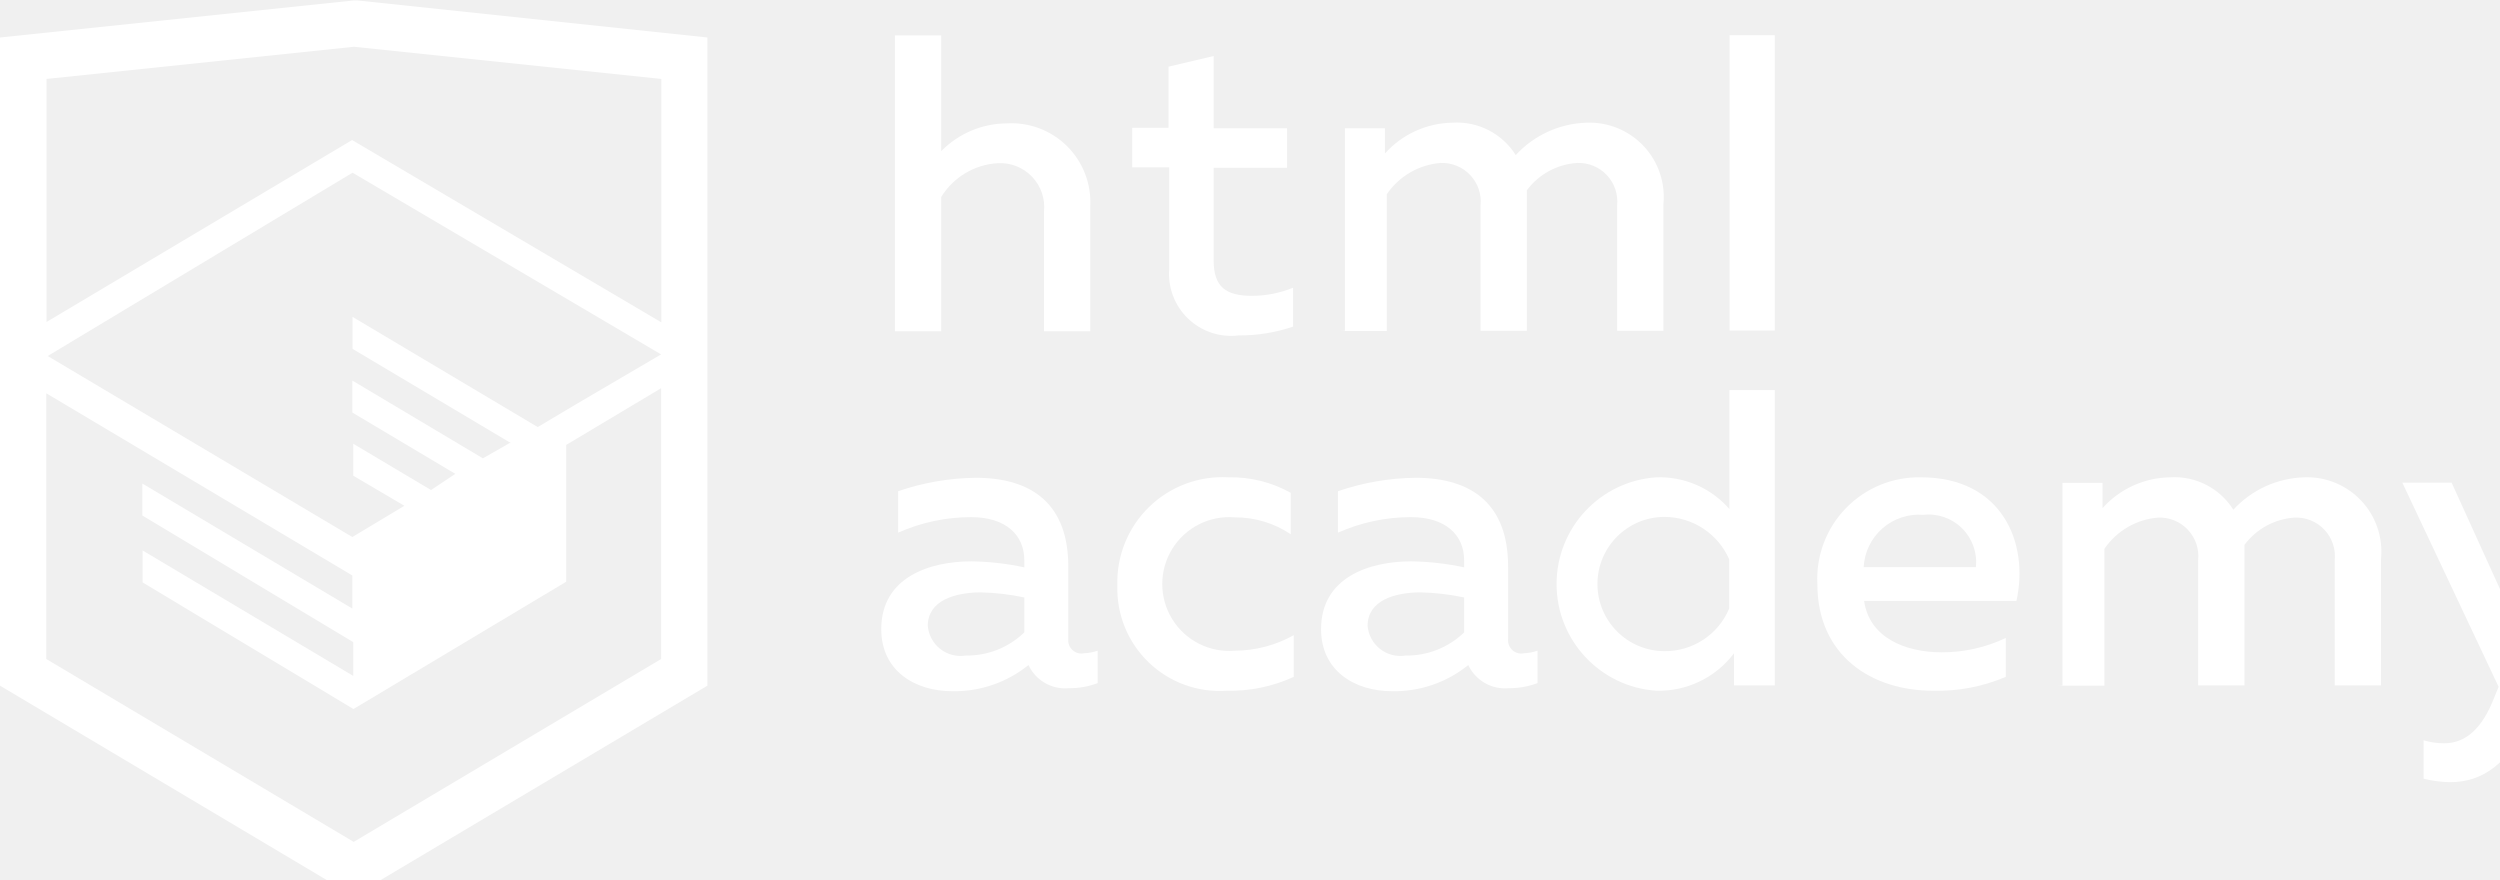
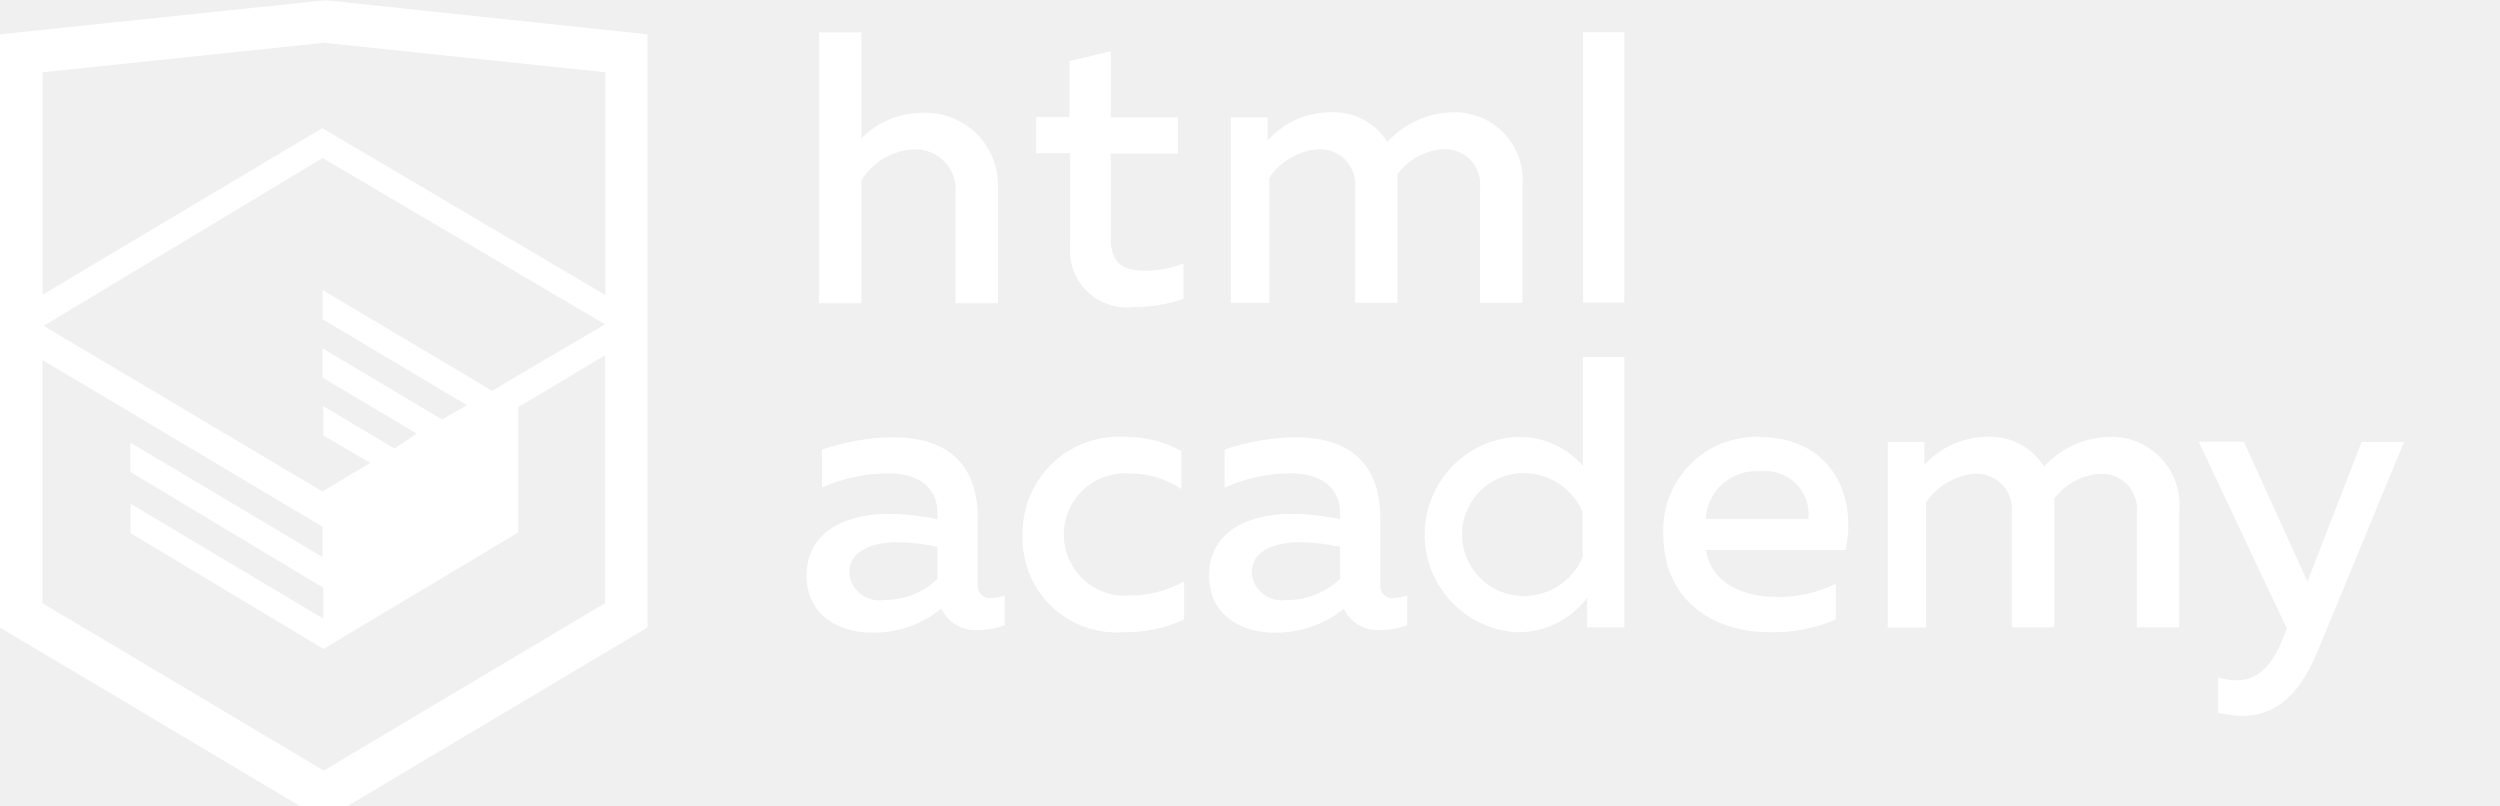
- <svg xmlns="http://www.w3.org/2000/svg" id="Layer_1" data-name="Layer 1" viewBox="0 0 108 38">
+ <svg xmlns="http://www.w3.org/2000/svg" id="Layer_1" data-name="Layer 1" viewBox="0 0 118 38">
  <path d="M401.93,351.51a2.07,2.07,0,0,0,.58-0.11v1.4a3.41,3.41,0,0,1-1.24.22,1.75,1.75,0,0,1-1.75-1,5.08,5.08,0,0,1-3.3,1.13c-1.59,0-3.06-.87-3.06-2.68,0-2.24,2.08-2.93,3.9-2.93a11.63,11.63,0,0,1,2.28.26v-0.31c0-1.09-.8-1.86-2.3-1.86a7.79,7.79,0,0,0-3.15.67v-1.79a10.72,10.72,0,0,1,3.35-.58c2.48,0,4,1.18,4,3.83v3.14A0.57,0.57,0,0,0,401.93,351.51Zm-6.76-1.19a1.42,1.42,0,0,0,1.64,1.29,3.56,3.56,0,0,0,2.53-1V349.1a10.21,10.21,0,0,0-1.9-.22C396.34,348.89,395.17,349.23,395.17,350.33Z" transform="translate(-355.09 -323.29)" fill="#fff" />
  <path d="M408.15,343.91a5.29,5.29,0,0,1,2.7.67v1.79a4.28,4.28,0,0,0-2.42-.73,2.89,2.89,0,1,0,0,5.76,5.26,5.26,0,0,0,2.55-.67v1.8a6.58,6.58,0,0,1-2.9.6,4.42,4.42,0,0,1-4.72-4.54A4.54,4.54,0,0,1,408.15,343.91Z" transform="translate(-355.09 -323.29)" fill="#fff" />
  <path d="M420.93,351.51a2.07,2.07,0,0,0,.58-0.11v1.4a3.41,3.41,0,0,1-1.24.22,1.75,1.75,0,0,1-1.75-1,5.08,5.08,0,0,1-3.3,1.13c-1.59,0-3.06-.87-3.06-2.68,0-2.24,2.08-2.93,3.9-2.93a11.63,11.63,0,0,1,2.28.26v-0.31c0-1.09-.8-1.86-2.3-1.86a7.79,7.79,0,0,0-3.15.67v-1.79a10.72,10.72,0,0,1,3.35-.58c2.48,0,4,1.18,4,3.83v3.14A0.57,0.57,0,0,0,420.93,351.51Zm-6.76-1.19a1.42,1.42,0,0,0,1.64,1.29,3.56,3.56,0,0,0,2.53-1V349.1a10.21,10.21,0,0,0-1.9-.22C415.33,348.89,414.17,349.23,414.17,350.33Z" transform="translate(-355.09 -323.29)" fill="#fff" />
  <path d="M431.76,340.14V352.9H430v-1.39a4.07,4.07,0,0,1-3.35,1.62,4.62,4.62,0,0,1,0-9.22,4,4,0,0,1,3.15,1.37v-5.14h2ZM427,345.62a2.9,2.9,0,0,0,0,5.8,3,3,0,0,0,2.79-1.84v-2.13A3.06,3.06,0,0,0,427,345.62Z" transform="translate(-355.09 -323.29)" fill="#fff" />
  <path d="M438.08,343.91c3.48,0,4.68,2.81,4.12,5.34h-6.58c0.22,1.57,1.75,2.22,3.35,2.22a6.41,6.41,0,0,0,2.77-.62v1.68a7.5,7.5,0,0,1-3.14.6c-2.68,0-5-1.53-5-4.61A4.39,4.39,0,0,1,438.08,343.91Zm0.09,1.62a2.39,2.39,0,0,0-2.57,2.26h4.85A2.06,2.06,0,0,0,438.17,345.53Z" transform="translate(-355.09 -323.29)" fill="#fff" />
  <path d="M444.19,352.9v-8.75h1.73v1.09a4,4,0,0,1,2.92-1.33,3,3,0,0,1,2.73,1.4,4.33,4.33,0,0,1,3.06-1.4,3.21,3.21,0,0,1,3.32,3.52v5.47h-2v-5.41a1.67,1.67,0,0,0-1.73-1.84,2.94,2.94,0,0,0-2.17,1.18c0,0.2,0,.4,0,0.6v5.47h-2v-5.41a1.67,1.67,0,0,0-1.73-1.84,3.11,3.11,0,0,0-2.32,1.35v5.91h-2Z" transform="translate(-355.09 -323.29)" fill="#fff" />
  <path d="M466.56,344.15h2l-4.1,9.93c-0.95,2.28-2.19,3-3.52,3a5,5,0,0,1-1.15-.15v-1.66a3,3,0,0,0,.89.13c0.95,0,1.66-.67,2.17-2l0.18-.44-4.16-8.82H461l3,6.6Z" transform="translate(-355.09 -323.29)" fill="#fff" />
  <path d="M395.75,324.82v5a4,4,0,0,1,2.83-1.2,3.41,3.41,0,0,1,3.61,3.57v5.41h-2v-5.16a1.9,1.9,0,0,0-2-2.1,3.08,3.08,0,0,0-2.44,1.46v5.8h-2V324.82h2Z" transform="translate(-355.09 -323.29)" fill="#fff" />
  <path d="M407.52,325.71v3.12h3.17v1.71h-3.17v4c0,1.15.53,1.53,1.66,1.53a4.71,4.71,0,0,0,1.77-.35v1.68a7.14,7.14,0,0,1-2.35.38,2.68,2.68,0,0,1-3-2.88v-4.38H404v-1.71h1.57v-2.64Z" transform="translate(-355.09 -323.29)" fill="#fff" />
  <path d="M413.19,337.58v-8.75h1.73v1.09a4,4,0,0,1,2.92-1.33,3,3,0,0,1,2.73,1.4,4.33,4.33,0,0,1,3.06-1.4,3.21,3.21,0,0,1,3.32,3.52v5.47h-2v-5.41a1.67,1.67,0,0,0-1.73-1.84,2.94,2.94,0,0,0-2.17,1.18c0,0.2,0,.4,0,0.6v5.47h-2v-5.41a1.67,1.67,0,0,0-1.73-1.84,3.11,3.11,0,0,0-2.32,1.35v5.91h-2Z" transform="translate(-355.09 -323.29)" fill="#fff" />
  <rect x="74.72" y="1.52" width="1.95" height="12.76" fill="#fff" />
  <path d="M370.53,323.31l-0.16,0-15.28,1.6v28L370.37,362l15.28-9.09v-28Zm13.12,28.45-13.28,7.9-13.28-7.9V340.28l13.22,7.87,0,1.43-9.07-5.4v1.38l9.11,5.47,0,1.46-9.1-5.42v1.38l9.11,5.47h0l9.19-5.5v-1.39h0v-4.52l4.1-2.45v11.67Zm0-13.16L380,340.74h0l-1.68,1-8-4.76v1.38l6.84,4.07-0.06,0-0.15.09-1,.57-5.64-3.36v1.38l4.45,2.65-1.05.7,0,0-3.36-2v1.38l2.21,1.3-2.25,1.35-13.16-7.82,13.17-7.92h0Zm0-1.39-13.35-7.87h0l-13.2,7.86v-10.5l13.28-1.39,13.28,1.39v10.51Z" transform="translate(-355.09 -323.29)" fill="#fff" />
</svg>
